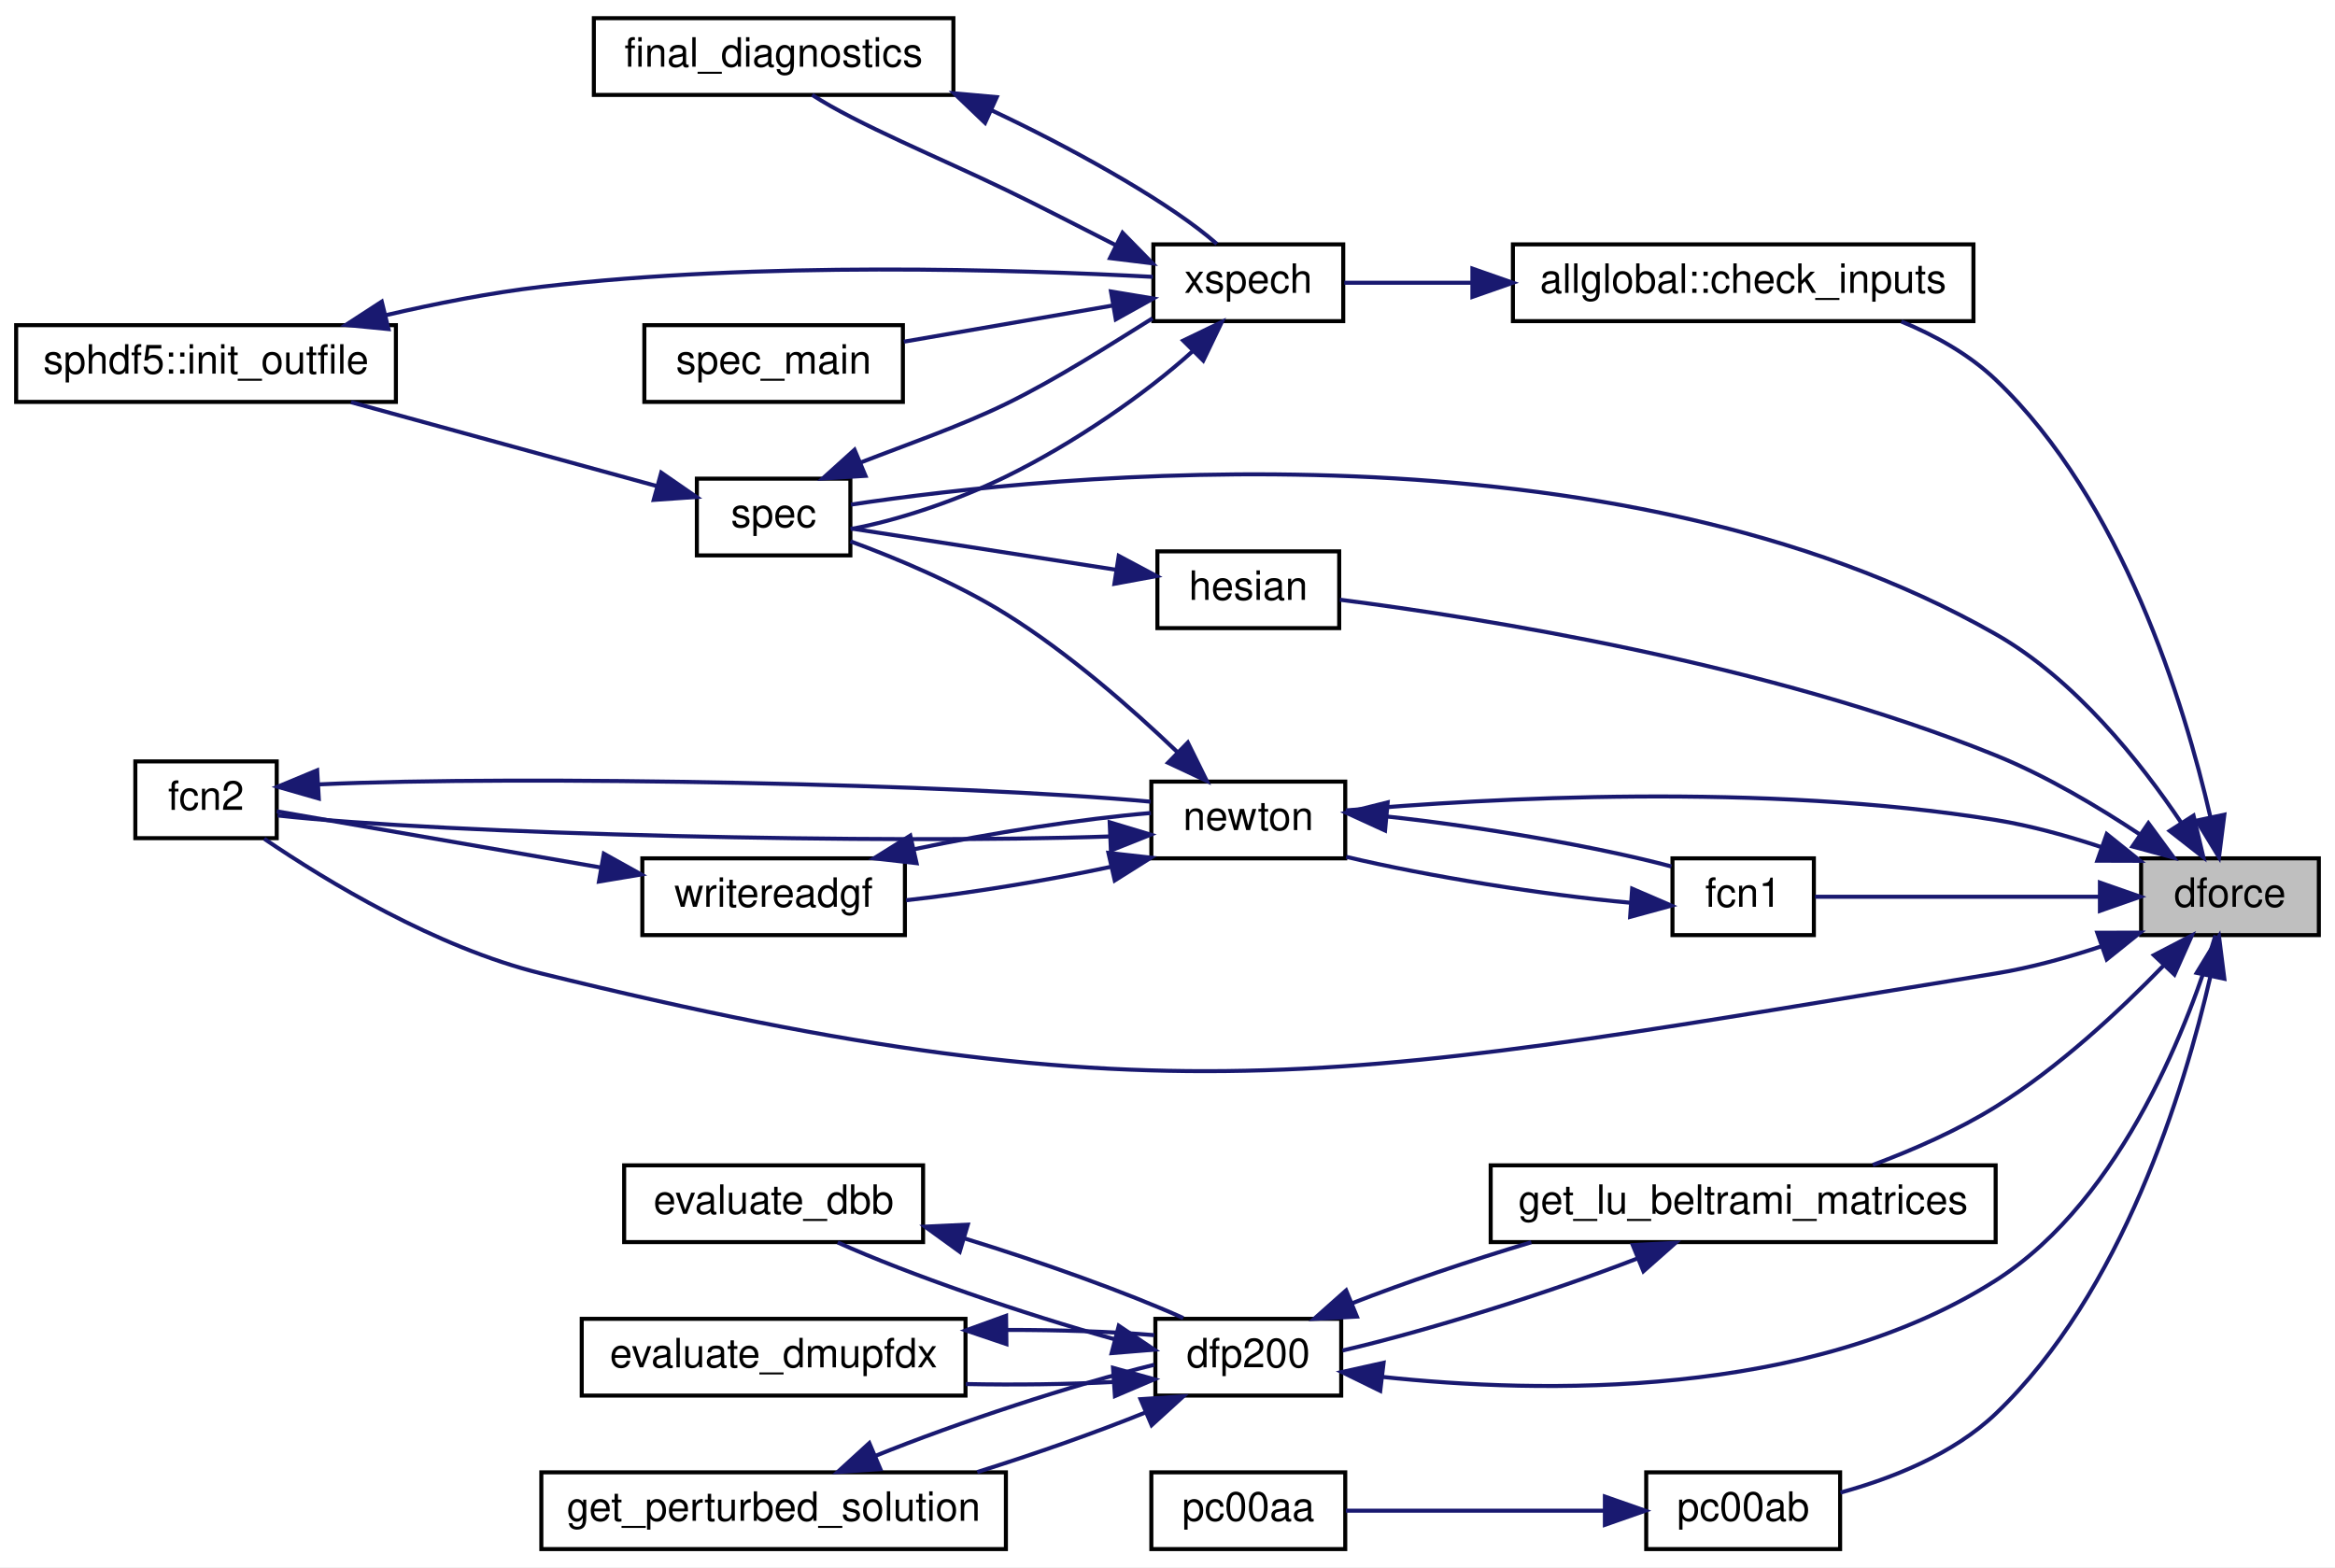
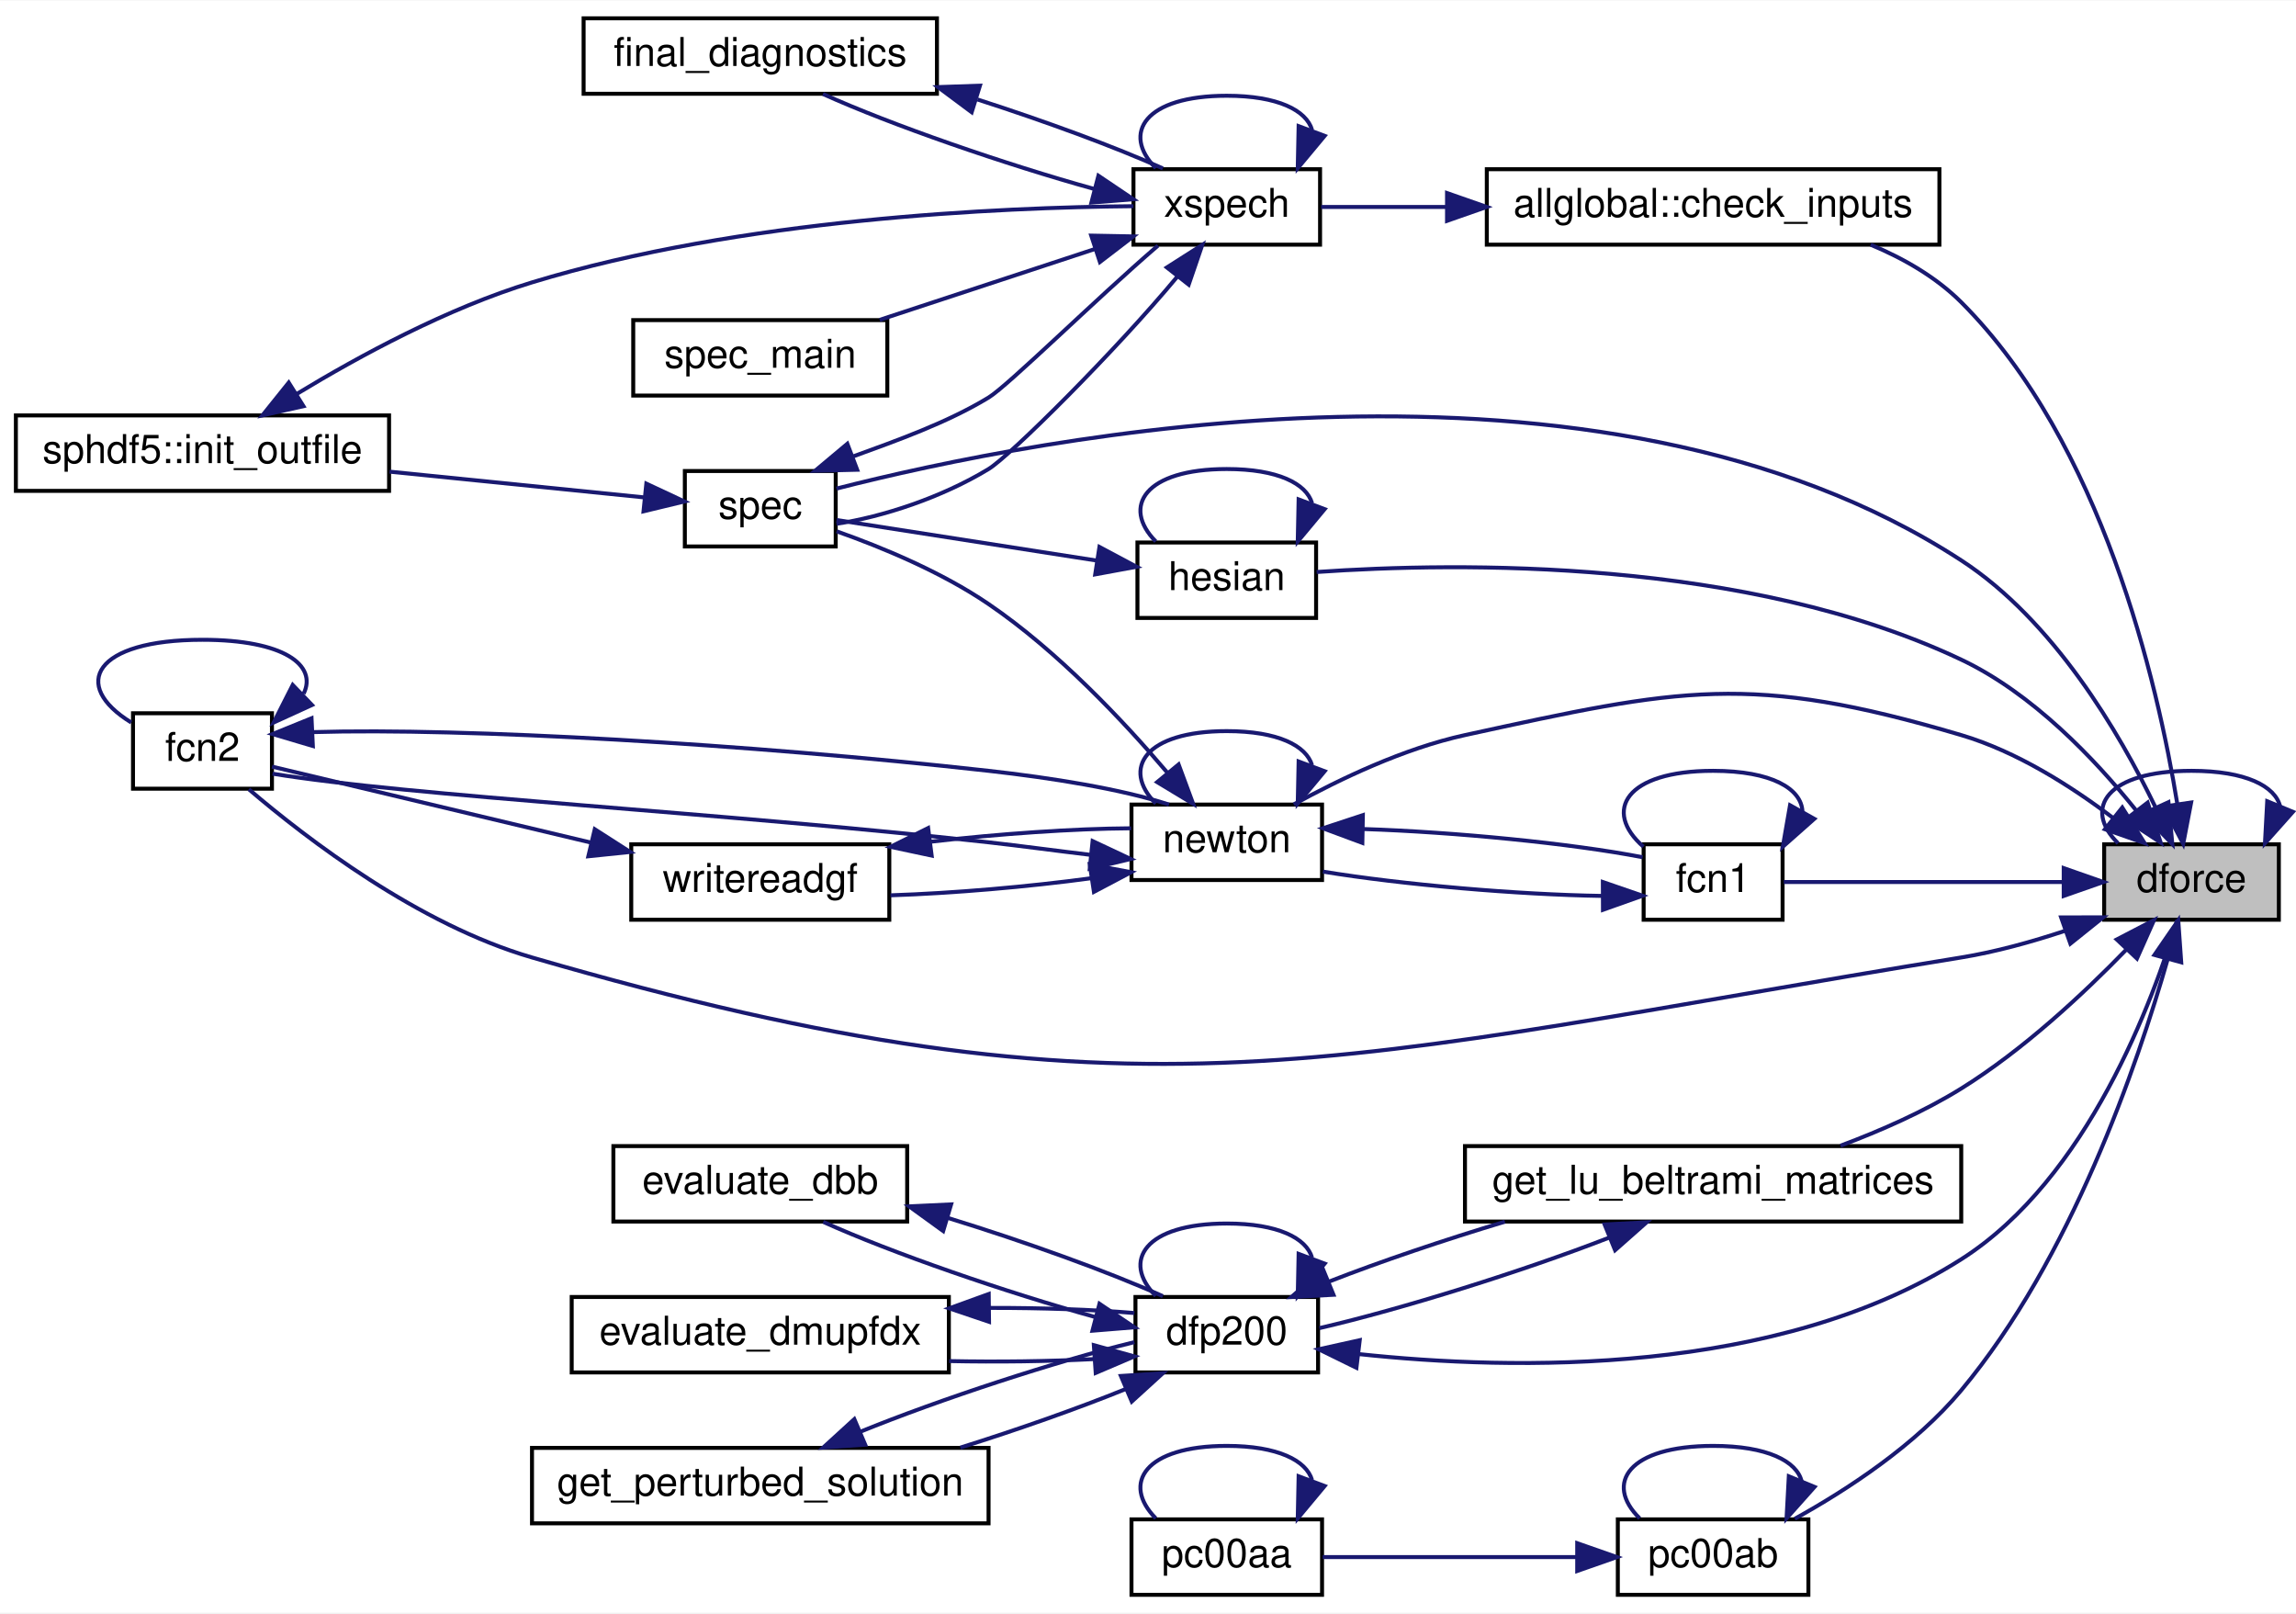
- <svg xmlns="http://www.w3.org/2000/svg" xmlns:xlink="http://www.w3.org/1999/xlink" width="578pt" height="388pt" viewBox="0.00 0.00 578.00 388.00">
-   <g id="graph0" class="graph" transform="scale(1 1) rotate(0) translate(4 384)">
-     <polygon fill="white" stroke="transparent" points="-4,4 -4,-384 574,-384 574,4 -4,4" />
+ <svg xmlns="http://www.w3.org/2000/svg" xmlns:xlink="http://www.w3.org/1999/xlink" width="578pt" height="406pt" viewBox="0.00 0.00 578.32 406.00">
+   <g id="graph0" class="graph" transform="scale(1 1) rotate(0) translate(4 402)">
+     <polygon fill="white" stroke="transparent" points="-4,4 -4,-402 574.32,-402 574.32,4 -4,4" />
    <g id="node1" class="node">
      <g id="a_node1">
        <a xlink:title="Calculates , where  and , and .">
-           <polygon fill="#bfbfbf" stroke="black" points="526,-152.5 526,-171.5 570,-171.5 570,-152.5 526,-152.5" />
-           <text text-anchor="middle" x="548" y="-159.5" font-family="Helvetica,sans-Serif" font-size="10.00">dforce</text>
-         </a>
-       </g>
+           <polygon fill="#bfbfbf" stroke="black" points="526,-170.5 526,-189.5 570,-189.5 570,-170.5 526,-170.5" />
+           <text text-anchor="middle" x="548" y="-177.5" font-family="Helvetica,sans-Serif" font-size="10.00">dforce</text>
+         </a>
+       </g>
+     </g>
+     <g id="edge11" class="edge">
+       <path fill="none" stroke="midnightblue" d="M570.32,-199.03C569.1,-204.13 561.66,-208 548,-208 526.67,-208 520.51,-198.57 529.5,-189.76" />
+       <polygon fill="midnightblue" stroke="midnightblue" points="573.55,-197.67 566.5,-189.76 567.07,-200.34 573.55,-197.67" />
    </g>
    <g id="node2" class="node">
      <g id="a_node2">
        <a xlink:href="namespaceallglobal.html#a7824bc37519fe88336534ce90ab2af16" target="_top" xlink:title=" ">
-           <polygon fill="white" stroke="black" points="370.5,-304.5 370.5,-323.5 484.5,-323.5 484.5,-304.5 370.5,-304.5" />
-           <text text-anchor="middle" x="427.5" y="-311.5" font-family="Helvetica,sans-Serif" font-size="10.00">allglobal::check_inputs</text>
+           <polygon fill="white" stroke="black" points="370.5,-340.5 370.5,-359.5 484.5,-359.5 484.5,-340.5 370.5,-340.5" />
+           <text text-anchor="middle" x="427.5" y="-347.5" font-family="Helvetica,sans-Serif" font-size="10.00">allglobal::check_inputs</text>
        </a>
      </g>
    </g>
    <g id="edge1" class="edge">
-       <path fill="none" stroke="midnightblue" d="M543.12,-181.89C536.72,-209.67 521.4,-260.04 490,-290 483.45,-296.25 475.08,-300.93 466.65,-304.41" />
-       <polygon fill="midnightblue" stroke="midnightblue" points="546.61,-182.31 545.28,-171.8 539.76,-180.85 546.61,-182.31" />
+       <path fill="none" stroke="midnightblue" d="M544.44,-199.57C539.42,-230.43 525.47,-290.53 490,-326 483.68,-332.32 475.5,-337.02 467.18,-340.49" />
+       <polygon fill="midnightblue" stroke="midnightblue" points="547.91,-200.03 545.91,-189.62 540.99,-199 547.91,-200.03" />
    </g>
    <g id="node5" class="node">
      <g id="a_node5">
        <a xlink:href="xspech_8f90.html#a48f45478dc2c9f70ea8aa1c60ad06503" target="_top" xlink:title="This is the main &quot;driver&quot; for the physics part of SPEC.">
-           <polygon fill="white" stroke="black" points="168.5,-246.5 168.5,-265.5 206.5,-265.5 206.5,-246.5 168.5,-246.5" />
-           <text text-anchor="middle" x="187.5" y="-253.5" font-family="Helvetica,sans-Serif" font-size="10.00">spec</text>
-         </a>
-       </g>
-     </g>
-     <g id="edge35" class="edge">
-       <path fill="none" stroke="midnightblue" d="M535.98,-180.26C525.93,-195.26 509.66,-215.81 490,-227 395.18,-280.98 255.99,-266.51 206.65,-259.08" />
-       <polygon fill="midnightblue" stroke="midnightblue" points="538.98,-182.08 541.42,-171.77 533.08,-178.3 538.98,-182.08" />
+           <polygon fill="white" stroke="black" points="168.5,-264.5 168.5,-283.5 206.5,-283.5 206.5,-264.5 168.5,-264.5" />
+           <text text-anchor="middle" x="187.5" y="-271.5" font-family="Helvetica,sans-Serif" font-size="10.00">spec</text>
+         </a>
+       </g>
+     </g>
+     <g id="edge44" class="edge">
+       <path fill="none" stroke="midnightblue" d="M538.89,-198.89C529.8,-217.7 513.23,-245.89 490,-261 398.66,-320.44 256.71,-291.87 206.69,-279.07" />
+       <polygon fill="midnightblue" stroke="midnightblue" points="542.19,-200.1 543.17,-189.55 535.82,-197.19 542.19,-200.1" />
    </g>
    <g id="node8" class="node">
      <g id="a_node8">
        <a xlink:href="group__grp__force__driver.html#gabbc245b3884ee8d8d3e2a52f25149f78" target="_top" xlink:title="fcn1">
-           <polygon fill="white" stroke="black" points="410,-152.5 410,-171.5 445,-171.5 445,-152.5 410,-152.5" />
-           <text text-anchor="middle" x="427.5" y="-159.5" font-family="Helvetica,sans-Serif" font-size="10.00">fcn1</text>
-         </a>
-       </g>
-     </g>
-     <g id="edge10" class="edge">
-       <path fill="none" stroke="midnightblue" d="M515.69,-162C493.13,-162 463.55,-162 445.29,-162" />
-       <polygon fill="midnightblue" stroke="midnightblue" points="515.81,-165.5 525.81,-162 515.81,-158.5 515.81,-165.5" />
+           <polygon fill="white" stroke="black" points="410,-170.5 410,-189.5 445,-189.5 445,-170.5 410,-170.5" />
+           <text text-anchor="middle" x="427.5" y="-177.5" font-family="Helvetica,sans-Serif" font-size="10.00">fcn1</text>
+         </a>
+       </g>
+     </g>
+     <g id="edge12" class="edge">
+       <path fill="none" stroke="midnightblue" d="M515.69,-180C493.13,-180 463.55,-180 445.29,-180" />
+       <polygon fill="midnightblue" stroke="midnightblue" points="515.81,-183.5 525.81,-180 515.81,-176.5 515.81,-183.5" />
    </g>
    <g id="node9" class="node">
      <g id="a_node9">
        <a xlink:href="group__grp__force__driver.html#gaec14f81fbdbedafbc4189489ec8ae178" target="_top" xlink:title="Employs Newton method to find , where  and  is defined in dforce() .">
-           <polygon fill="white" stroke="black" points="281,-171.5 281,-190.5 329,-190.5 329,-171.5 281,-171.5" />
-           <text text-anchor="middle" x="305" y="-178.5" font-family="Helvetica,sans-Serif" font-size="10.00">newton</text>
-         </a>
-       </g>
-     </g>
-     <g id="edge32" class="edge">
-       <path fill="none" stroke="midnightblue" d="M516.06,-174.32C507.74,-177.07 498.64,-179.6 490,-181 432.77,-190.29 364.2,-186.41 329.14,-183.36" />
-       <polygon fill="midnightblue" stroke="midnightblue" points="517.49,-177.52 525.76,-170.89 515.16,-170.92 517.49,-177.52" />
+           <polygon fill="white" stroke="black" points="281,-180.5 281,-199.5 329,-199.5 329,-180.5 281,-180.5" />
+           <text text-anchor="middle" x="305" y="-187.5" font-family="Helvetica,sans-Serif" font-size="10.00">newton</text>
+         </a>
+       </g>
+     </g>
+     <g id="edge39" class="edge">
+       <path fill="none" stroke="midnightblue" d="M528.21,-196.16C517.71,-204.12 503.96,-212.87 490,-217 436.73,-232.77 419.28,-228.83 365,-217 349.59,-213.64 333.39,-205.88 321.87,-199.54" />
+       <polygon fill="midnightblue" stroke="midnightblue" points="530.56,-198.76 536.19,-189.79 526.2,-193.29 530.56,-198.76" />
    </g>
    <g id="node10" class="node">
      <g id="a_node10">
        <a xlink:href="group__grp__force__driver.html#ga8ccd6c7d901872702521d0a0edf95412" target="_top" xlink:title="fcn2">
-           <polygon fill="white" stroke="black" points="29.5,-176.5 29.5,-195.5 64.5,-195.5 64.5,-176.5 29.5,-176.5" />
-           <text text-anchor="middle" x="47" y="-183.5" font-family="Helvetica,sans-Serif" font-size="10.00">fcn2</text>
-         </a>
-       </g>
-     </g>
-     <g id="edge19" class="edge">
-       <path fill="none" stroke="midnightblue" d="M516.06,-149.68C507.74,-146.93 498.64,-144.4 490,-143 332.07,-117.37 285.36,-104.74 130,-143 103.93,-149.42 76.98,-165.76 61.39,-176.35" />
-       <polygon fill="midnightblue" stroke="midnightblue" points="515.16,-153.08 525.76,-153.11 517.49,-146.48 515.16,-153.08" />
+           <polygon fill="white" stroke="black" points="29.5,-203.5 29.5,-222.5 64.5,-222.5 64.5,-203.5 29.5,-203.5" />
+           <text text-anchor="middle" x="47" y="-210.5" font-family="Helvetica,sans-Serif" font-size="10.00">fcn2</text>
+         </a>
+       </g>
+     </g>
+     <g id="edge24" class="edge">
+       <path fill="none" stroke="midnightblue" d="M516.06,-167.68C507.74,-164.93 498.64,-162.4 490,-161 332.07,-135.37 283.65,-116.39 130,-161 101.51,-169.27 73.43,-190.75 58.67,-203.36" />
+       <polygon fill="midnightblue" stroke="midnightblue" points="515.16,-171.08 525.76,-171.11 517.49,-164.48 515.16,-171.08" />
    </g>
    <g id="node12" class="node">
      <g id="a_node12">
        <a xlink:href="dfp200_8f90.html#a6aca59cf350d7b1941f8389d50945a43" target="_top" xlink:title="get LU Beltrami matrices">
-           <polygon fill="white" stroke="black" points="365,-76.5 365,-95.5 490,-95.5 490,-76.5 365,-76.5" />
-           <text text-anchor="middle" x="427.5" y="-83.5" font-family="Helvetica,sans-Serif" font-size="10.00">get_lu_beltrami_matrices</text>
-         </a>
-       </g>
-     </g>
-     <g id="edge20" class="edge">
-       <path fill="none" stroke="midnightblue" d="M531.56,-144.96C520.77,-133.85 505.57,-119.67 490,-110 480.65,-104.19 469.67,-99.37 459.59,-95.6" />
-       <polygon fill="midnightblue" stroke="midnightblue" points="529.17,-147.53 538.57,-152.41 534.26,-142.73 529.17,-147.53" />
+           <polygon fill="white" stroke="black" points="365,-94.5 365,-113.5 490,-113.5 490,-94.5 365,-94.5" />
+           <text text-anchor="middle" x="427.5" y="-101.5" font-family="Helvetica,sans-Serif" font-size="10.00">get_lu_beltrami_matrices</text>
+         </a>
+       </g>
+     </g>
+     <g id="edge25" class="edge">
+       <path fill="none" stroke="midnightblue" d="M531.56,-162.96C520.77,-151.85 505.57,-137.67 490,-128 480.65,-122.19 469.67,-117.37 459.59,-113.6" />
+       <polygon fill="midnightblue" stroke="midnightblue" points="529.17,-165.53 538.57,-170.41 534.26,-160.73 529.17,-165.53" />
    </g>
    <g id="node17" class="node">
      <g id="a_node17">
        <a xlink:href="group__grp__diagnostics.html#ga7401b50ec10c6598ee4a8112717a63ec" target="_top" xlink:title="Computes eigenvalues and eigenvectors of derivative matrix, .">
-           <polygon fill="white" stroke="black" points="282.5,-228.5 282.5,-247.5 327.5,-247.5 327.5,-228.5 282.5,-228.5" />
-           <text text-anchor="middle" x="305" y="-235.5" font-family="Helvetica,sans-Serif" font-size="10.00">hesian</text>
-         </a>
-       </g>
-     </g>
-     <g id="edge30" class="edge">
-       <path fill="none" stroke="midnightblue" d="M525.71,-177.41C515.36,-184.28 502.49,-191.94 490,-197 433.88,-219.74 362.78,-231.02 327.66,-235.53" />
-       <polygon fill="midnightblue" stroke="midnightblue" points="527.81,-180.21 534.08,-171.67 523.85,-174.44 527.81,-180.21" />
+           <polygon fill="white" stroke="black" points="282.5,-246.5 282.5,-265.5 327.5,-265.5 327.5,-246.5 282.5,-246.5" />
+           <text text-anchor="middle" x="305" y="-253.5" font-family="Helvetica,sans-Serif" font-size="10.00">hesian</text>
+         </a>
+       </g>
+     </g>
+     <g id="edge36" class="edge">
+       <path fill="none" stroke="midnightblue" d="M533.97,-198.14C523.61,-211.03 507.93,-227.51 490,-236 435.99,-261.59 363.33,-260.55 327.63,-258.07" />
+       <polygon fill="midnightblue" stroke="midnightblue" points="536.95,-200 540.24,-189.93 531.39,-195.74 536.95,-200" />
    </g>
    <g id="node18" class="node">
      <g id="a_node18">
        <a xlink:href="group__grp__conjugate__gradient.html#ga4d8415226e62a9fdb42b0fd0b464251e" target="_top" xlink:title="Returns the energy functional and it's derivatives with respect to geometry.">
          <polygon fill="white" stroke="black" points="403.5,-0.5 403.5,-19.5 451.5,-19.5 451.5,-0.5 403.5,-0.5" />
          <text text-anchor="middle" x="427.5" y="-7.5" font-family="Helvetica,sans-Serif" font-size="10.00">pc00ab</text>
        </a>
      </g>
    </g>
-     <g id="edge33" class="edge">
-       <path fill="none" stroke="midnightblue" d="M543.12,-142.11C536.72,-114.33 521.4,-63.96 490,-34 479.47,-23.95 464.25,-17.97 451.59,-14.49" />
-       <polygon fill="midnightblue" stroke="midnightblue" points="539.76,-143.15 545.28,-152.2 546.61,-141.69 539.76,-143.15" />
+     <g id="edge40" class="edge">
+       <path fill="none" stroke="midnightblue" d="M542.02,-160.64C534.37,-133.89 517.67,-85.16 490,-52 478.49,-38.2 461.35,-27 448.08,-19.65" />
+       <polygon fill="midnightblue" stroke="midnightblue" points="538.66,-161.63 544.66,-170.35 545.41,-159.78 538.66,-161.63" />
    </g>
    <g id="node3" class="node">
      <g id="a_node3">
        <a xlink:href="xspech_8f90.html#a9fdc71dffd7c61ee4588a3f80d3ab9ce" target="_top" xlink:title="Main subroutine of SPEC.">
-           <polygon fill="white" stroke="black" points="281.5,-304.5 281.5,-323.5 328.5,-323.5 328.5,-304.5 281.5,-304.5" />
-           <text text-anchor="middle" x="305" y="-311.5" font-family="Helvetica,sans-Serif" font-size="10.00">xspech</text>
+           <polygon fill="white" stroke="black" points="281.5,-340.5 281.5,-359.5 328.5,-359.5 328.5,-340.5 281.5,-340.5" />
+           <text text-anchor="middle" x="305" y="-347.5" font-family="Helvetica,sans-Serif" font-size="10.00">xspech</text>
        </a>
      </g>
    </g>
    <g id="edge2" class="edge">
-       <path fill="none" stroke="midnightblue" d="M360.45,-314C349.06,-314 337.95,-314 328.77,-314" />
-       <polygon fill="midnightblue" stroke="midnightblue" points="360.48,-317.5 370.48,-314 360.48,-310.5 360.48,-317.5" />
+       <path fill="none" stroke="midnightblue" d="M360.45,-350C349.06,-350 337.95,-350 328.77,-350" />
+       <polygon fill="midnightblue" stroke="midnightblue" points="360.48,-353.5 370.48,-350 360.48,-346.5 360.48,-353.5" />
+     </g>
+     <g id="edge10" class="edge">
+       <path fill="none" stroke="midnightblue" d="M326.48,-369.4C325.05,-374.31 317.89,-378 305,-378 284.38,-378 278.42,-368.57 287.12,-359.76" />
+       <polygon fill="midnightblue" stroke="midnightblue" points="329.66,-367.9 322.88,-359.76 323.1,-370.35 329.66,-367.9" />
    </g>
    <g id="node4" class="node">
      <g id="a_node4">
        <a xlink:href="xspech_8f90.html#a1451823a7b97101a797de616250752c1" target="_top" xlink:title="Final diagnostics.">
-           <polygon fill="white" stroke="black" points="143,-360.5 143,-379.5 232,-379.5 232,-360.5 143,-360.5" />
-           <text text-anchor="middle" x="187.5" y="-367.5" font-family="Helvetica,sans-Serif" font-size="10.00">final_diagnostics</text>
+           <polygon fill="white" stroke="black" points="143,-378.5 143,-397.5 232,-397.5 232,-378.5 143,-378.5" />
+           <text text-anchor="middle" x="187.5" y="-385.5" font-family="Helvetica,sans-Serif" font-size="10.00">final_diagnostics</text>
        </a>
      </g>
    </g>
    <g id="edge3" class="edge">
-       <path fill="none" stroke="midnightblue" d="M272.19,-323.3C263.47,-327.7 253.94,-332.69 245,-337 228.3,-345.05 208.2,-353.25 197.04,-360.5" />
-       <polygon fill="midnightblue" stroke="midnightblue" points="273.87,-326.38 281.29,-318.81 270.77,-320.1 273.87,-326.38" />
+       <path fill="none" stroke="midnightblue" d="M271.67,-354.51C249.25,-360.72 220.45,-370.67 203.29,-378.44" />
+       <polygon fill="midnightblue" stroke="midnightblue" points="272.67,-357.86 281.46,-351.94 270.9,-351.09 272.67,-357.86" />
    </g>
    <g id="edge5" class="edge">
-       <path fill="none" stroke="midnightblue" d="M291.21,-297.04C279.63,-286.55 261.87,-274.24 245,-266 232.63,-259.96 217.86,-255.07 206.53,-253.02" />
-       <polygon fill="midnightblue" stroke="midnightblue" points="288.89,-299.68 298.44,-304.28 293.85,-294.73 288.89,-299.68" />
+       <path fill="none" stroke="midnightblue" d="M292.58,-332.49C277.01,-313.75 250.43,-287.3 245,-284 233.15,-276.8 218.23,-271.93 206.69,-270.21" />
+       <polygon fill="midnightblue" stroke="midnightblue" points="289.91,-334.76 298.84,-340.45 295.41,-330.43 289.91,-334.76" />
    </g>
    <g id="node7" class="node">
      <g id="a_node7">
        <a xlink:href="xspech_8f90.html#a95271e8805067f801b5d4e524d6901d4" target="_top" xlink:title="Main program of SPEC.">
-           <polygon fill="white" stroke="black" points="155.5,-284.5 155.5,-303.5 219.5,-303.5 219.5,-284.5 155.5,-284.5" />
-           <text text-anchor="middle" x="187.5" y="-291.5" font-family="Helvetica,sans-Serif" font-size="10.00">spec_main</text>
+           <polygon fill="white" stroke="black" points="155.5,-302.5 155.5,-321.5 219.5,-321.5 219.5,-302.5 155.5,-302.5" />
+           <text text-anchor="middle" x="187.5" y="-309.5" font-family="Helvetica,sans-Serif" font-size="10.00">spec_main</text>
        </a>
      </g>
    </g>
    <g id="edge9" class="edge">
-       <path fill="none" stroke="midnightblue" d="M271.36,-308.35C255.17,-305.54 235.72,-302.18 219.73,-299.41" />
-       <polygon fill="midnightblue" stroke="midnightblue" points="271.01,-311.84 281.46,-310.1 272.2,-304.94 271.01,-311.84" />
+       <path fill="none" stroke="midnightblue" d="M271.92,-339.45C254.89,-333.84 234.12,-327.01 217.57,-321.56" />
+       <polygon fill="midnightblue" stroke="midnightblue" points="270.86,-342.78 281.46,-342.58 273.05,-336.13 270.86,-342.78" />
    </g>
    <g id="edge4" class="edge">
-       <path fill="none" stroke="midnightblue" d="M241.47,-356.68C242.66,-356.12 243.84,-355.56 245,-355 264.31,-345.69 286.34,-333.23 297.21,-323.62" />
-       <polygon fill="midnightblue" stroke="midnightblue" points="239.84,-353.58 232.18,-360.9 242.73,-359.95 239.84,-353.58" />
+       <path fill="none" stroke="midnightblue" d="M242.21,-377.06C259.31,-371.56 276.89,-365.11 288.9,-359.7" />
+       <polygon fill="midnightblue" stroke="midnightblue" points="240.75,-373.85 232.25,-380.18 242.83,-380.54 240.75,-373.85" />
    </g>
    <g id="edge8" class="edge">
-       <path fill="none" stroke="midnightblue" d="M209.2,-269.56C220.12,-273.83 233.58,-278.43 245,-284 257.58,-290.14 270.65,-298.55 281.29,-305.19" />
-       <polygon fill="midnightblue" stroke="midnightblue" points="210.24,-266.2 199.67,-265.55 207.53,-272.65 210.24,-266.2" />
+       <path fill="none" stroke="midnightblue" d="M210.9,-287.18C221.7,-291.11 234.55,-295.64 245,-302 249.9,-304.98 271.97,-326.76 287.68,-340.27" />
+       <polygon fill="midnightblue" stroke="midnightblue" points="211.91,-283.82 201.31,-283.56 209.43,-290.36 211.91,-283.82" />
    </g>
    <g id="node6" class="node">
      <g id="a_node6">
        <a xlink:href="group__grp__output.html#ga0f962c09cd5d5eba99f1cba043cb3898" target="_top" xlink:title="Initialize the interface to the HDF5 library and open the output file.">
-           <polygon fill="white" stroke="black" points="0,-284.5 0,-303.5 94,-303.5 94,-284.5 0,-284.5" />
-           <text text-anchor="middle" x="47" y="-291.5" font-family="Helvetica,sans-Serif" font-size="10.00">sphdf5::init_outfile</text>
+           <polygon fill="white" stroke="black" points="0,-278.5 0,-297.5 94,-297.5 94,-278.5 0,-278.5" />
+           <text text-anchor="middle" x="47" y="-285.5" font-family="Helvetica,sans-Serif" font-size="10.00">sphdf5::init_outfile</text>
        </a>
      </g>
    </g>
    <g id="edge6" class="edge">
-       <path fill="none" stroke="midnightblue" d="M158.74,-263.62C136.91,-269.61 106.37,-277.98 82.89,-284.43" />
-       <polygon fill="midnightblue" stroke="midnightblue" points="159.68,-266.99 168.39,-260.97 157.82,-260.24 159.68,-266.99" />
+       <path fill="none" stroke="midnightblue" d="M158.31,-276.85C139.87,-278.71 115.36,-281.19 94.12,-283.34" />
+       <polygon fill="midnightblue" stroke="midnightblue" points="158.8,-280.32 168.39,-275.83 158.09,-273.35 158.8,-280.32" />
    </g>
    <g id="edge7" class="edge">
-       <path fill="none" stroke="midnightblue" d="M91.64,-306C103.95,-308.87 117.41,-311.52 130,-313 184.01,-319.33 248.09,-317.25 281.38,-315.46" />
-       <polygon fill="midnightblue" stroke="midnightblue" points="92.16,-302.53 81.61,-303.56 90.5,-309.33 92.16,-302.53" />
-     </g>
-     <g id="edge11" class="edge">
-       <path fill="none" stroke="midnightblue" d="M399.51,-160.52C378.38,-162.41 349.31,-167.09 329.22,-171.88" />
-       <polygon fill="midnightblue" stroke="midnightblue" points="400.02,-163.99 409.74,-159.8 399.52,-157.01 400.02,-163.99" />
+       <path fill="none" stroke="midnightblue" d="M70.7,-302.88C86.63,-312.55 108.79,-324.54 130,-331 182.61,-347.04 247.81,-349.89 281.49,-350.19" />
+       <polygon fill="midnightblue" stroke="midnightblue" points="72.44,-299.83 62.1,-297.51 68.73,-305.77 72.44,-299.83" />
+     </g>
+     <g id="edge13" class="edge">
+       <path fill="none" stroke="midnightblue" d="M450,-197.73C449.8,-203.46 442.3,-208 427.5,-208 405.47,-208 399.62,-197.93 409.94,-188.89" />
+       <polygon fill="midnightblue" stroke="midnightblue" points="452.99,-195.91 445.06,-188.89 446.88,-199.33 452.99,-195.91" />
+     </g>
+     <g id="edge14" class="edge">
+       <path fill="none" stroke="midnightblue" d="M399.51,-176.5C378.38,-176.82 349.31,-179.32 329.22,-182.62" />
+       <polygon fill="midnightblue" stroke="midnightblue" points="399.73,-180 409.74,-176.55 399.76,-173 399.73,-180" />
+     </g>
+     <g id="edge20" class="edge">
+       <path fill="none" stroke="midnightblue" d="M290.07,-207.5C278.97,-220.57 262.43,-238.13 245,-250 233.2,-258.04 218.27,-264.24 206.72,-268.32" />
+       <polygon fill="midnightblue" stroke="midnightblue" points="292.87,-209.61 296.54,-199.68 287.47,-205.16 292.87,-209.61" />
    </g>
    <g id="edge15" class="edge">
-       <path fill="none" stroke="midnightblue" d="M287.36,-197.89C276.12,-208.64 260.53,-222.32 245,-232 232.88,-239.55 217.97,-245.77 206.51,-249.99" />
-       <polygon fill="midnightblue" stroke="midnightblue" points="290.03,-200.17 294.72,-190.67 285.13,-195.17 290.03,-200.17" />
-     </g>
-     <g id="edge12" class="edge">
-       <path fill="none" stroke="midnightblue" d="M339.21,-181.87C362.11,-179.43 391.58,-174.36 409.74,-169.49" />
-       <polygon fill="midnightblue" stroke="midnightblue" points="338.85,-178.39 329.22,-182.8 339.5,-185.36 338.85,-178.39" />
-     </g>
-     <g id="edge13" class="edge">
-       <path fill="none" stroke="midnightblue" d="M270.84,-176.93C215.53,-174.96 106.41,-177.47 64.72,-182.12" />
-       <polygon fill="midnightblue" stroke="midnightblue" points="270.69,-180.43 280.83,-177.37 270.99,-173.44 270.69,-180.43" />
+       <path fill="none" stroke="midnightblue" d="M339.52,-193.34C362.37,-192.59 391.66,-189.74 409.74,-186.24" />
+       <polygon fill="midnightblue" stroke="midnightblue" points="339.15,-189.85 329.22,-193.53 339.28,-196.84 339.15,-189.85" />
+     </g>
+     <g id="edge19" class="edge">
+       <path fill="none" stroke="midnightblue" d="M326.48,-209.4C325.05,-214.31 317.89,-218 305,-218 284.38,-218 278.42,-208.57 287.12,-199.76" />
+       <polygon fill="midnightblue" stroke="midnightblue" points="329.66,-207.9 322.88,-199.76 323.1,-210.35 329.66,-207.9" />
+     </g>
+     <g id="edge16" class="edge">
+       <path fill="none" stroke="midnightblue" d="M270.63,-186.85C262.28,-187.83 253.33,-189.07 245,-190 178.38,-197.44 98.62,-201.68 64.65,-207.28" />
+       <polygon fill="midnightblue" stroke="midnightblue" points="271.21,-190.31 280.8,-185.8 270.49,-183.35 271.21,-190.31" />
    </g>
    <g id="node11" class="node">
      <g id="a_node11">
        <a xlink:href="group__grp__force__driver.html#ga382822b303cbf8c56d6f54dcb379caf2" target="_top" xlink:title="read or write force-derivative matrix">
-           <polygon fill="white" stroke="black" points="155,-152.5 155,-171.5 220,-171.5 220,-152.5 155,-152.5" />
-           <text text-anchor="middle" x="187.5" y="-159.5" font-family="Helvetica,sans-Serif" font-size="10.00">writereadgf</text>
-         </a>
-       </g>
-     </g>
-     <g id="edge16" class="edge">
-       <path fill="none" stroke="midnightblue" d="M270.96,-169.4C255.05,-165.98 236.05,-162.88 220.3,-161.13" />
-       <polygon fill="midnightblue" stroke="midnightblue" points="270.38,-172.85 280.9,-171.67 271.94,-166.03 270.38,-172.85" />
-     </g>
-     <g id="edge14" class="edge">
-       <path fill="none" stroke="midnightblue" d="M74.85,-189.81C125.28,-192.13 233.36,-189.93 280.83,-185.53" />
-       <polygon fill="midnightblue" stroke="midnightblue" points="74.91,-186.31 64.72,-189.23 74.51,-193.3 74.91,-186.31" />
+           <polygon fill="white" stroke="black" points="155,-170.5 155,-189.5 220,-189.5 220,-170.5 155,-170.5" />
+           <text text-anchor="middle" x="187.5" y="-177.5" font-family="Helvetica,sans-Serif" font-size="10.00">writereadgf</text>
+         </a>
+       </g>
+     </g>
+     <g id="edge21" class="edge">
+       <path fill="none" stroke="midnightblue" d="M270.96,-180.97C255.05,-178.8 236.05,-177.17 220.3,-176.65" />
+       <polygon fill="midnightblue" stroke="midnightblue" points="270.49,-184.44 280.9,-182.47 271.54,-177.52 270.49,-184.44" />
    </g>
    <g id="edge18" class="edge">
-       <path fill="none" stroke="midnightblue" d="M222.33,-173.77C241.16,-177.78 264.13,-181.33 280.9,-182.73" />
-       <polygon fill="midnightblue" stroke="midnightblue" points="222.88,-170.31 212.35,-171.51 221.33,-177.13 222.88,-170.31" />
+       <path fill="none" stroke="midnightblue" d="M74.87,-217.75C112.85,-218.89 184.37,-214.77 245,-208 260.65,-206.25 278.52,-203.41 290.45,-199.5" />
+       <polygon fill="midnightblue" stroke="midnightblue" points="74.8,-214.25 64.65,-217.26 74.47,-221.24 74.8,-214.25" />
    </g>
    <g id="edge17" class="edge">
-       <path fill="none" stroke="midnightblue" d="M144.76,-169.23C117.8,-173.9 84.2,-179.73 64.52,-183.14" />
-       <polygon fill="midnightblue" stroke="midnightblue" points="145.47,-172.66 154.73,-167.51 144.27,-165.76 145.47,-172.66" />
+       <path fill="none" stroke="midnightblue" d="M72.47,-227.41C76,-234.59 67.51,-241 47,-241 19.66,-241 13.67,-229.61 29.06,-220.17" />
+       <polygon fill="midnightblue" stroke="midnightblue" points="74.58,-224.58 64.94,-220.17 69.73,-229.62 74.58,-224.58" />
+     </g>
+     <g id="edge23" class="edge">
+       <path fill="none" stroke="midnightblue" d="M230.57,-190.17C247.56,-192.14 266.51,-193.45 280.9,-193.53" />
+       <polygon fill="midnightblue" stroke="midnightblue" points="230.67,-186.65 220.3,-188.86 229.78,-193.59 230.67,-186.65" />
+     </g>
+     <g id="edge22" class="edge">
+       <path fill="none" stroke="midnightblue" d="M144.76,-189.95C117.8,-196.37 84.2,-204.38 64.52,-209.06" />
+       <polygon fill="midnightblue" stroke="midnightblue" points="145.81,-193.29 154.73,-187.57 144.19,-186.48 145.81,-193.29" />
    </g>
    <g id="node13" class="node">
      <g id="a_node13">
        <a xlink:href="dfp200_8f90.html#a55ea75395f8c71731451e1add3720c7e" target="_top" xlink:title="Given the field consistent with the constraints and the geometry, computes local quantites related to...">
-           <polygon fill="white" stroke="black" points="282,-38.5 282,-57.5 328,-57.5 328,-38.5 282,-38.5" />
-           <text text-anchor="middle" x="305" y="-45.5" font-family="Helvetica,sans-Serif" font-size="10.00">dfp200</text>
-         </a>
-       </g>
-     </g>
-     <g id="edge21" class="edge">
-       <path fill="none" stroke="midnightblue" d="M401.27,-72.43C379.71,-64.04 348.99,-54.43 328.32,-49.66" />
-       <polygon fill="midnightblue" stroke="midnightblue" points="400.17,-75.76 410.75,-76.3 402.81,-69.28 400.17,-75.76" />
-     </g>
-     <g id="edge22" class="edge">
-       <path fill="none" stroke="midnightblue" d="M338.17,-43.13C377.26,-38.94 443.71,-37.55 490,-67 521.97,-87.34 538.49,-132.63 544.41,-152.43" />
-       <polygon fill="midnightblue" stroke="midnightblue" points="337.66,-39.67 328.15,-44.33 338.49,-46.62 337.66,-39.67" />
+           <polygon fill="white" stroke="black" points="282,-56.5 282,-75.5 328,-75.5 328,-56.5 282,-56.5" />
+           <text text-anchor="middle" x="305" y="-63.5" font-family="Helvetica,sans-Serif" font-size="10.00">dfp200</text>
+         </a>
+       </g>
+     </g>
+     <g id="edge26" class="edge">
+       <path fill="none" stroke="midnightblue" d="M401.27,-90.43C379.71,-82.04 348.99,-72.43 328.32,-67.66" />
+       <polygon fill="midnightblue" stroke="midnightblue" points="400.17,-93.76 410.75,-94.3 402.81,-87.28 400.17,-93.76" />
    </g>
    <g id="edge27" class="edge">
-       <path fill="none" stroke="midnightblue" d="M330.78,-61.39C343.58,-66.39 359.7,-71.85 375.05,-76.46" />
-       <polygon fill="midnightblue" stroke="midnightblue" points="331.88,-58.06 321.3,-57.5 329.22,-64.54 331.88,-58.06" />
+       <path fill="none" stroke="midnightblue" d="M338.17,-61.13C377.26,-56.94 443.71,-55.55 490,-85 521.97,-105.34 538.49,-150.63 544.41,-170.43" />
+       <polygon fill="midnightblue" stroke="midnightblue" points="337.66,-57.67 328.15,-62.33 338.49,-64.62 337.66,-57.67" />
+     </g>
+     <g id="edge33" class="edge">
+       <path fill="none" stroke="midnightblue" d="M330.78,-79.39C343.58,-84.39 359.7,-89.85 375.05,-94.46" />
+       <polygon fill="midnightblue" stroke="midnightblue" points="331.88,-76.06 321.3,-75.5 329.22,-82.54 331.88,-76.06" />
+     </g>
+     <g id="edge28" class="edge">
+       <path fill="none" stroke="midnightblue" d="M326.48,-85.4C325.05,-90.31 317.89,-94 305,-94 284.38,-94 278.42,-84.57 287.12,-75.76" />
+       <polygon fill="midnightblue" stroke="midnightblue" points="329.66,-83.9 322.88,-75.76 323.1,-86.35 329.66,-83.9" />
    </g>
    <g id="node14" class="node">
      <g id="a_node14">
        <a xlink:href="dfp200_8f90.html#a7b64c7392b45d0042d8bd7379c0761a5" target="_top" xlink:title="Evaluate the derivative of the square of the magnetic field modulus. Add spectral constraint derivati...">
-           <polygon fill="white" stroke="black" points="150.5,-76.5 150.5,-95.5 224.5,-95.5 224.5,-76.5 150.5,-76.5" />
-           <text text-anchor="middle" x="187.5" y="-83.5" font-family="Helvetica,sans-Serif" font-size="10.00">evaluate_dbb</text>
-         </a>
-       </g>
-     </g>
-     <g id="edge23" class="edge">
-       <path fill="none" stroke="midnightblue" d="M271.95,-52.43C249.52,-58.63 220.6,-68.61 203.36,-76.41" />
-       <polygon fill="midnightblue" stroke="midnightblue" points="272.94,-55.79 281.73,-49.87 271.17,-49.01 272.94,-55.79" />
+           <polygon fill="white" stroke="black" points="150.5,-94.5 150.5,-113.5 224.5,-113.5 224.5,-94.5 150.5,-94.5" />
+           <text text-anchor="middle" x="187.5" y="-101.5" font-family="Helvetica,sans-Serif" font-size="10.00">evaluate_dbb</text>
+         </a>
+       </g>
+     </g>
+     <g id="edge29" class="edge">
+       <path fill="none" stroke="midnightblue" d="M271.95,-70.43C249.52,-76.63 220.6,-86.61 203.36,-94.41" />
+       <polygon fill="midnightblue" stroke="midnightblue" points="272.94,-73.79 281.73,-67.87 271.17,-67.01 272.94,-73.79" />
    </g>
    <g id="node15" class="node">
      <g id="a_node15">
        <a xlink:href="dfp200_8f90.html#a73ddf39ecc5228201fb643779e17cd36" target="_top" xlink:title="Evaluate mu and psip derivatives and store them in dmupfdx.">
-           <polygon fill="white" stroke="black" points="140,-38.5 140,-57.5 235,-57.5 235,-38.5 140,-38.5" />
-           <text text-anchor="middle" x="187.5" y="-45.5" font-family="Helvetica,sans-Serif" font-size="10.00">evaluate_dmupfdx</text>
-         </a>
-       </g>
-     </g>
-     <g id="edge25" class="edge">
-       <path fill="none" stroke="midnightblue" d="M271.47,-41.86C260.18,-41.28 247.28,-41.11 235.08,-41.36" />
-       <polygon fill="midnightblue" stroke="midnightblue" points="271.52,-45.37 281.73,-42.54 271.99,-38.38 271.52,-45.37" />
+           <polygon fill="white" stroke="black" points="140,-56.5 140,-75.5 235,-75.5 235,-56.5 140,-56.5" />
+           <text text-anchor="middle" x="187.5" y="-63.5" font-family="Helvetica,sans-Serif" font-size="10.00">evaluate_dmupfdx</text>
+         </a>
+       </g>
+     </g>
+     <g id="edge31" class="edge">
+       <path fill="none" stroke="midnightblue" d="M271.47,-59.86C260.18,-59.28 247.28,-59.11 235.08,-59.36" />
+       <polygon fill="midnightblue" stroke="midnightblue" points="271.52,-63.37 281.73,-60.54 271.99,-56.38 271.52,-63.37" />
    </g>
    <g id="node16" class="node">
      <g id="a_node16">
        <a xlink:href="dfp200_8f90.html#a5e56f1f4b1e6df11a9cffa6237c37469" target="_top" xlink:title="This routine evaluates the value of the magnetic field once the interface is perturbed using matrix p...">
-           <polygon fill="white" stroke="black" points="130,-0.5 130,-19.5 245,-19.5 245,-0.5 130,-0.5" />
-           <text text-anchor="middle" x="187.5" y="-7.5" font-family="Helvetica,sans-Serif" font-size="10.00">get_perturbed_solution</text>
-         </a>
-       </g>
-     </g>
-     <g id="edge28" class="edge">
-       <path fill="none" stroke="midnightblue" d="M279.49,-34.3C267.37,-29.39 252.29,-24.08 237.9,-19.57" />
-       <polygon fill="midnightblue" stroke="midnightblue" points="278.33,-37.61 288.9,-38.3 281.07,-31.17 278.33,-37.61" />
-     </g>
-     <g id="edge24" class="edge">
-       <path fill="none" stroke="midnightblue" d="M234.59,-77.46C253.93,-71.52 275.09,-63.92 288.9,-57.7" />
-       <polygon fill="midnightblue" stroke="midnightblue" points="233.57,-74.11 224.99,-80.32 235.57,-80.82 233.57,-74.11" />
-     </g>
-     <g id="edge26" class="edge">
-       <path fill="none" stroke="midnightblue" d="M245.38,-54.75C258.3,-54.77 271.28,-54.34 281.73,-53.46" />
-       <polygon fill="midnightblue" stroke="midnightblue" points="245.12,-51.25 235.08,-54.64 245.04,-58.25 245.12,-51.25" />
-     </g>
-     <g id="edge29" class="edge">
-       <path fill="none" stroke="midnightblue" d="M212.59,-23.53C232.96,-31.81 261.9,-41.28 281.73,-46.13" />
-       <polygon fill="midnightblue" stroke="midnightblue" points="213.93,-20.3 203.36,-19.59 211.19,-26.74 213.93,-20.3" />
-     </g>
-     <g id="edge31" class="edge">
-       <path fill="none" stroke="midnightblue" d="M272.17,-242.96C251.1,-246.24 224.23,-250.43 206.71,-253.16" />
-       <polygon fill="midnightblue" stroke="midnightblue" points="272.93,-246.38 282.28,-241.39 271.86,-239.47 272.93,-246.38" />
+           <polygon fill="white" stroke="black" points="130,-18.5 130,-37.5 245,-37.5 245,-18.5 130,-18.5" />
+           <text text-anchor="middle" x="187.5" y="-25.5" font-family="Helvetica,sans-Serif" font-size="10.00">get_perturbed_solution</text>
+         </a>
+       </g>
+     </g>
+     <g id="edge34" class="edge">
+       <path fill="none" stroke="midnightblue" d="M279.49,-52.3C267.37,-47.39 252.29,-42.08 237.9,-37.57" />
+       <polygon fill="midnightblue" stroke="midnightblue" points="278.33,-55.61 288.9,-56.3 281.07,-49.17 278.33,-55.61" />
+     </g>
+     <g id="edge30" class="edge">
+       <path fill="none" stroke="midnightblue" d="M234.59,-95.46C253.93,-89.52 275.09,-81.92 288.9,-75.7" />
+       <polygon fill="midnightblue" stroke="midnightblue" points="233.57,-92.11 224.99,-98.32 235.57,-98.82 233.57,-92.11" />
+     </g>
+     <g id="edge32" class="edge">
+       <path fill="none" stroke="midnightblue" d="M245.38,-72.75C258.3,-72.77 271.28,-72.34 281.73,-71.46" />
+       <polygon fill="midnightblue" stroke="midnightblue" points="245.12,-69.25 235.08,-72.64 245.04,-76.25 245.12,-69.25" />
+     </g>
+     <g id="edge35" class="edge">
+       <path fill="none" stroke="midnightblue" d="M212.59,-41.53C232.96,-49.81 261.9,-59.28 281.73,-64.13" />
+       <polygon fill="midnightblue" stroke="midnightblue" points="213.93,-38.3 203.36,-37.59 211.19,-44.74 213.93,-38.3" />
+     </g>
+     <g id="edge38" class="edge">
+       <path fill="none" stroke="midnightblue" d="M272.17,-260.96C251.1,-264.24 224.23,-268.43 206.71,-271.16" />
+       <polygon fill="midnightblue" stroke="midnightblue" points="272.93,-264.38 282.28,-259.39 271.86,-257.47 272.93,-264.38" />
+     </g>
+     <g id="edge37" class="edge">
+       <path fill="none" stroke="midnightblue" d="M326.48,-275.4C325.05,-280.31 317.89,-284 305,-284 284.38,-284 278.42,-274.57 287.12,-265.76" />
+       <polygon fill="midnightblue" stroke="midnightblue" points="329.66,-273.9 322.88,-265.76 323.1,-276.35 329.66,-273.9" />
+     </g>
+     <g id="edge43" class="edge">
+       <path fill="none" stroke="midnightblue" d="M449.82,-29.03C448.6,-34.13 441.16,-38 427.5,-38 406.17,-38 400.01,-28.57 409,-19.76" />
+       <polygon fill="midnightblue" stroke="midnightblue" points="453.05,-27.67 446,-19.76 446.57,-30.34 453.05,-27.67" />
    </g>
    <g id="node19" class="node">
      <g id="a_node19">
        <a xlink:href="group__grp__conjugate__gradient.html#ga25a3bae2ff2ee0469b045de0d033398b" target="_top" xlink:title="Use preconditioned conjugate gradient method to find minimum of energy functional.">
          <polygon fill="white" stroke="black" points="281,-0.5 281,-19.5 329,-19.5 329,-0.5 281,-0.5" />
          <text text-anchor="middle" x="305" y="-7.5" font-family="Helvetica,sans-Serif" font-size="10.00">pc00aa</text>
        </a>
      </g>
    </g>
-     <g id="edge34" class="edge">
+     <g id="edge41" class="edge">
      <path fill="none" stroke="midnightblue" d="M393.16,-10C372.81,-10 347.31,-10 329.16,-10" />
      <polygon fill="midnightblue" stroke="midnightblue" points="393.27,-13.5 403.27,-10 393.27,-6.5 393.27,-13.5" />
    </g>
+     <g id="edge42" class="edge">
+       <path fill="none" stroke="midnightblue" d="M326.48,-29.4C325.05,-34.31 317.89,-38 305,-38 284.38,-38 278.42,-28.57 287.12,-19.76" />
+       <polygon fill="midnightblue" stroke="midnightblue" points="329.66,-27.9 322.88,-19.76 323.1,-30.35 329.66,-27.9" />
+     </g>
  </g>
</svg>
